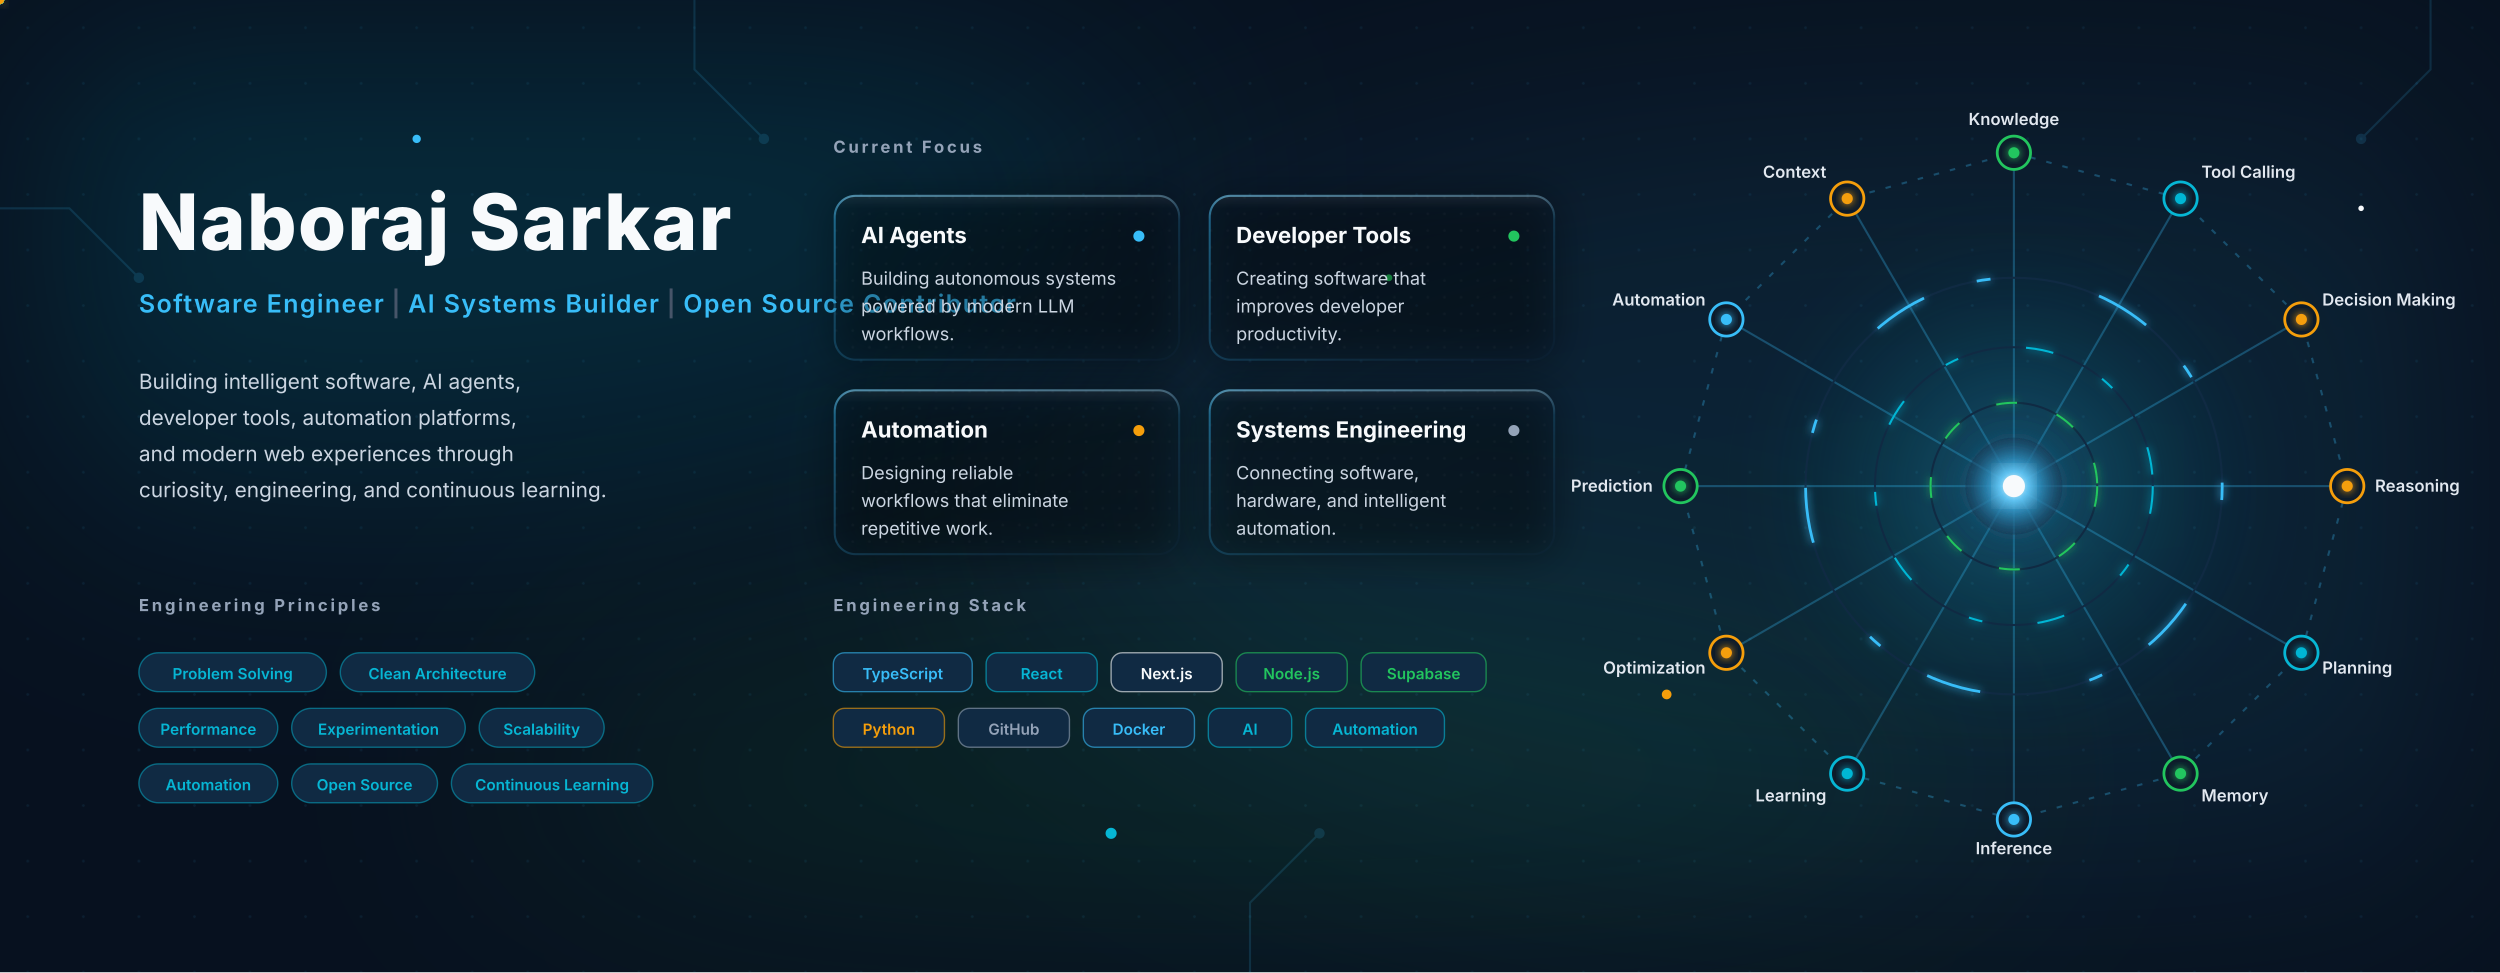
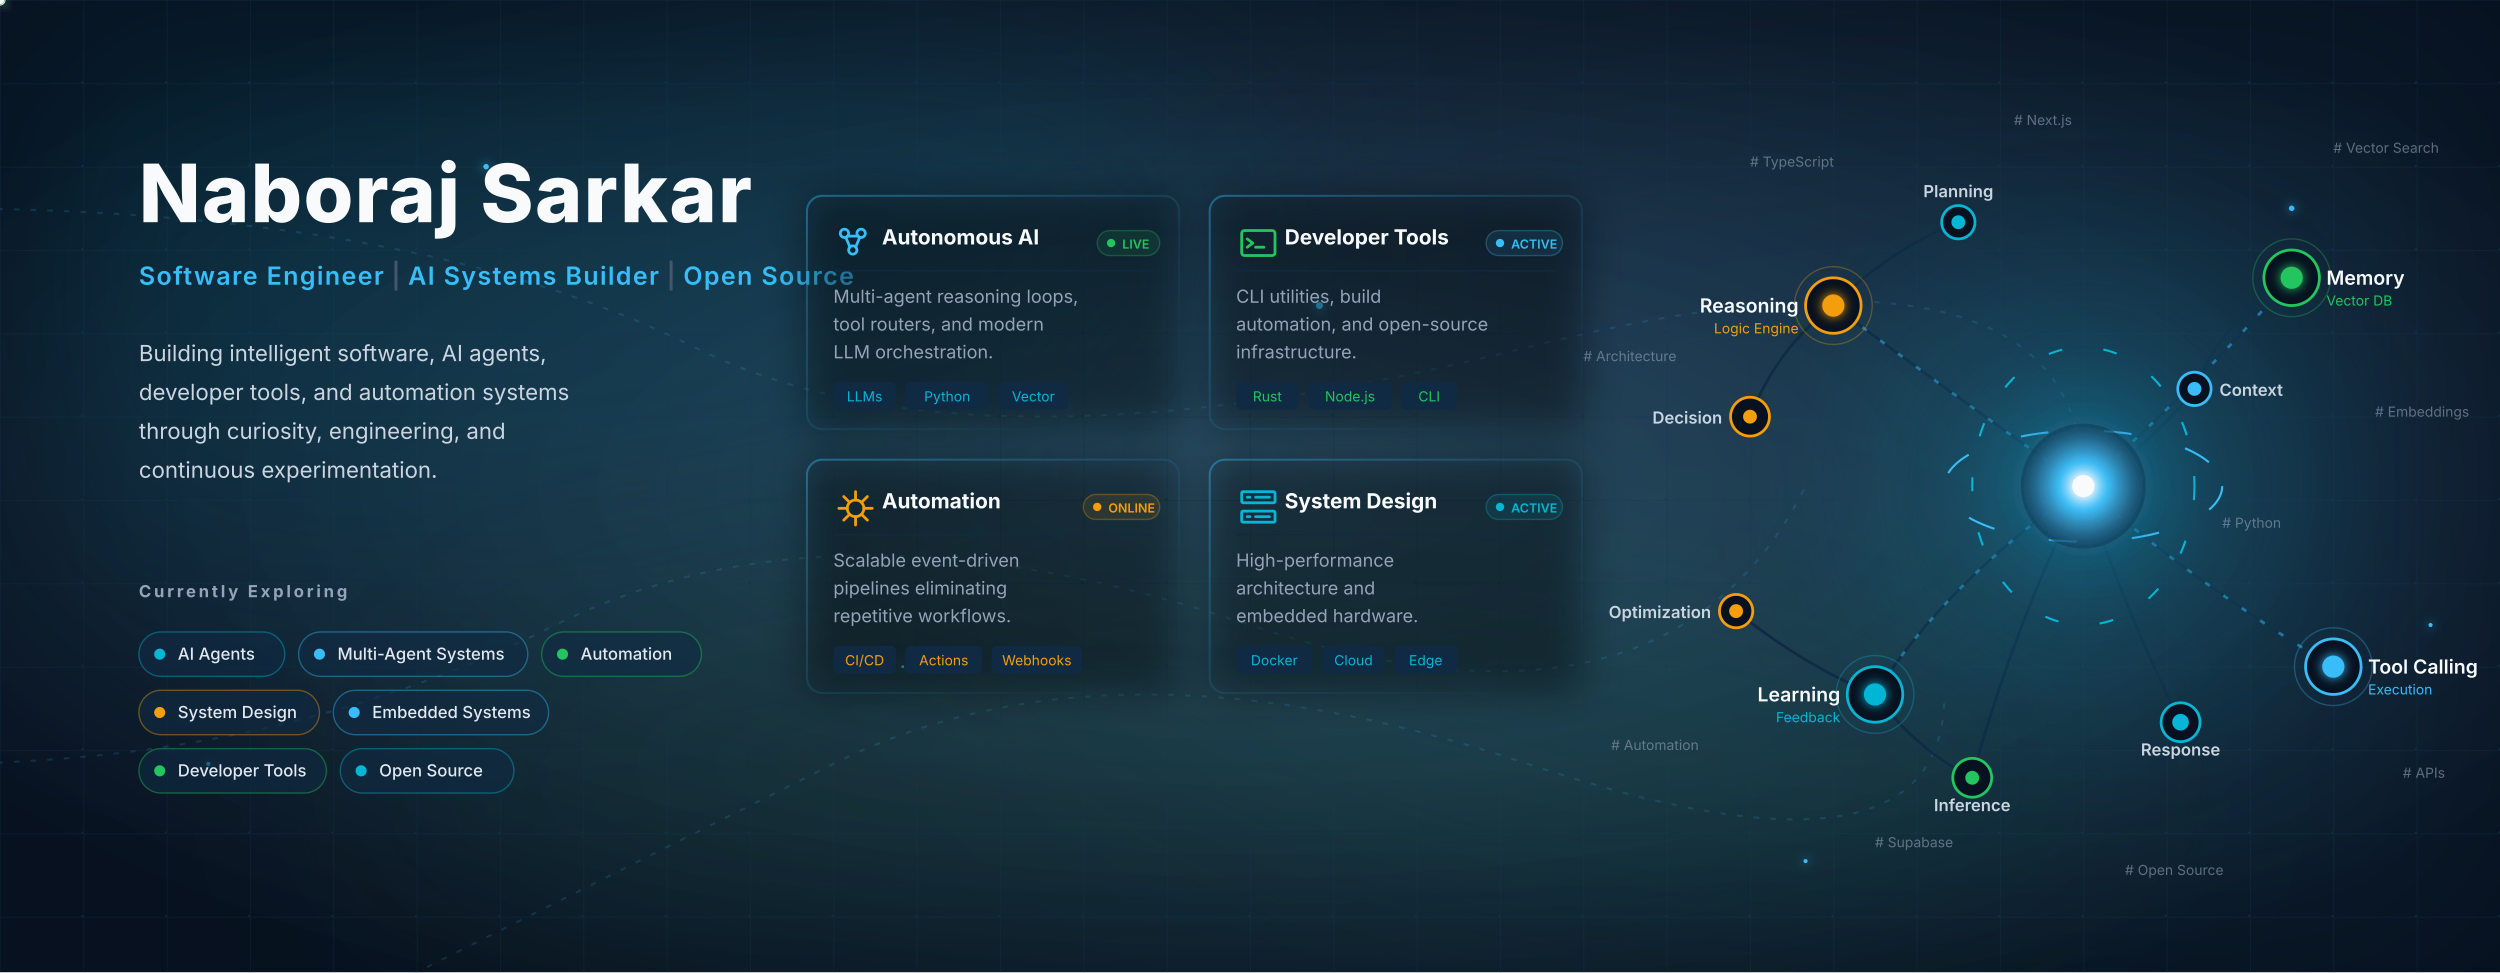
<svg xmlns="http://www.w3.org/2000/svg" viewBox="0 0 1800 700" width="100%" height="100%">
  <defs>
    <filter id="ai-aurora-blur" x="-50%" y="-50%" width="200%" height="200%">
      <feGaussianBlur stdDeviation="100" />
    </filter>
    <filter id="ai-shadow" x="-20%" y="-20%" width="140%" height="140%">
      <feGaussianBlur stdDeviation="15" result="blur" />
      <feColorMatrix type="matrix" values="0 0 0 0 0   0 0 0 0 0   0 0 0 0 0  0 0 0 0.5 0" />
    </filter>
    <filter id="ai-glow" x="-50%" y="-50%" width="200%" height="200%">
-       <feGaussianBlur stdDeviation="3" result="blur" />
+       <feGaussianBlur stdDeviation="4" result="blur" />
      <feMerge>
        <feMergeNode in="blur" />
        <feMergeNode in="SourceGraphic" />
      </feMerge>
    </filter>
    <filter id="ai-glow-lg" x="-50%" y="-50%" width="200%" height="200%">
-       <feGaussianBlur stdDeviation="10" result="blur" />
+       <feGaussianBlur stdDeviation="12" result="blur" />
      <feMerge>
        <feMergeNode in="blur" />
        <feMergeNode in="SourceGraphic" />
      </feMerge>
    </filter>
-     <linearGradient id="card-grad" x1="0" y1="0" x2="1" y2="1">
-       <stop offset="0%" stop-color="#102A43" stop-opacity="0.6" />
-       <stop offset="100%" stop-color="#0D1B2A" stop-opacity="0.8" />
+     <radialGradient id="bg-glow" cx="50%" cy="50%" r="60%">
+       <stop offset="0%" stop-color="#102A43" stop-opacity="0.9" />
+       <stop offset="100%" stop-color="#07111F" stop-opacity="1" />
+     </radialGradient>
+     <linearGradient id="card-border" x1="0" y1="0" x2="1" y2="1">
+       <stop offset="0%" stop-color="#38BDF8" stop-opacity="0.4" />
+       <stop offset="100%" stop-color="#102A43" stop-opacity="0.1" />
    </linearGradient>
-     <linearGradient id="card-border" x1="0" y1="0" x2="1" y2="1">
-       <stop offset="0%" stop-color="#38BDF8" stop-opacity="0.5" />
-       <stop offset="100%" stop-color="#102A43" stop-opacity="0.2" />
+     <linearGradient id="scan-grad" x1="0" y1="0" x2="1" y2="0">
+       <stop offset="0%" stop-color="#38BDF8" stop-opacity="0" />
+       <stop offset="50%" stop-color="#38BDF8" stop-opacity="1" />
+       <stop offset="100%" stop-color="#38BDF8" stop-opacity="0" />
    </linearGradient>
-     <linearGradient id="top-highlight" x1="0" y1="0" x2="0" y2="1">
-       <stop offset="0%" stop-color="#F8FAFC" stop-opacity="0.2" />
-       <stop offset="15%" stop-color="#F8FAFC" stop-opacity="0.0" />
-       <stop offset="100%" stop-color="#F8FAFC" stop-opacity="0.0" />
-     </linearGradient>
+     <clipPath id="card-clip">
+       <rect x="1" y="1" width="268" height="168" rx="11" />
+     </clipPath>
    <radialGradient id="core-aura" cx="50%" cy="50%" r="50%">
-       <stop offset="0%" stop-color="#38BDF8" stop-opacity="0.3" />
-       <stop offset="50%" stop-color="#06B6D4" stop-opacity="0.1" />
+       <stop offset="0%" stop-color="#38BDF8" stop-opacity="0.25" />
+       <stop offset="60%" stop-color="#06B6D4" stop-opacity="0.05" />
+       <stop offset="100%" stop-color="#07111F" stop-opacity="0" />
+     </radialGradient>
+     <radialGradient id="core-glow" cx="50%" cy="50%" r="50%">
+       <stop offset="0%" stop-color="#06B6D4" stop-opacity="0.4" />
      <stop offset="100%" stop-color="#07111F" stop-opacity="0" />
    </radialGradient>
    <radialGradient id="brain-grad" cx="50%" cy="50%" r="50%">
-       <stop offset="0%" stop-color="#F8FAFC" stop-opacity="0.9" />
-       <stop offset="30%" stop-color="#38BDF8" stop-opacity="0.8" />
-       <stop offset="100%" stop-color="#102A43" stop-opacity="0.4" />
+       <stop offset="0%" stop-color="#F8FAFC" stop-opacity="1" />
+       <stop offset="40%" stop-color="#38BDF8" stop-opacity="0.9" />
+       <stop offset="100%" stop-color="#102A43" stop-opacity="0.5" />
    </radialGradient>
-     <pattern id="grid" width="40" height="40" patternUnits="userSpaceOnUse">
-       <circle cx="20" cy="20" r="1" fill="#38BDF8" opacity="0.08" />
+     <pattern id="grid" width="60" height="60" patternUnits="userSpaceOnUse">
+       <path d="M 60 0 L 0 0 0 60" fill="none" stroke="#102A43" stroke-width="1" stroke-opacity="0.5" />
+       <circle cx="60" cy="60" r="1.5" fill="#102A43" opacity="0.8" />
    </pattern>
-     <pattern id="card-mesh" width="12" height="12" patternUnits="userSpaceOnUse">
-       <circle cx="2" cy="2" r="1" fill="#F8FAFC" opacity="0.03" />
-     </pattern>
-     <path id="link-0" d="M 1450 350 L 1690 350" />
-     <path id="link-1" d="M 1657 470 L 1450 350" />
-     <path id="link-2" d="M 1450 350 L 1570 557" />
-     <path id="link-3" d="M 1450 590 L 1450 350" />
-     <path id="link-4" d="M 1450 350 L 1330 557" />
-     <path id="link-5" d="M 1243 470 L 1450 350" />
-     <path id="link-6" d="M 1450 350 L 1210 350" />
-     <path id="link-7" d="M 1243 230 L 1450 350" />
-     <path id="link-8" d="M 1450 350 L 1330 143" />
-     <path id="link-9" d="M 1450 110 L 1450 350" />
-     <path id="link-10" d="M 1450 350 L 1570 143" />
-     <path id="link-11" d="M 1657 230 L 1450 350" />
+     <path id="c-reason" d="M 1500 350 Q 1400 280 1320 220" />
+     <path id="c-mem" d="M 1500 350 Q 1580 280 1650 200" />
+     <path id="c-tool" d="M 1500 350 Q 1580 420 1680 480" />
+     <path id="c-learn" d="M 1500 350 Q 1400 420 1350 500" />
+     <path id="c-plan" d="M 1320 220 Q 1360 180 1410 160" />
+     <path id="c-decide" d="M 1320 220 Q 1280 250 1260 300" />
+     <path id="c-ctx" d="M 1650 200 Q 1600 230 1580 280" />
+     <path id="c-ctx-core" d="M 1580 280 Q 1550 320 1500 350" />
+     <path id="c-resp" d="M 1680 480 Q 1620 500 1570 520" />
+     <path id="c-resp-core" d="M 1570 520 Q 1530 440 1500 350" />
+     <path id="c-opt" d="M 1350 500 Q 1300 480 1250 440" />
+     <path id="c-inf" d="M 1350 500 Q 1380 540 1420 560" />
+     <path id="c-inf-core" d="M 1420 560 Q 1450 450 1500 350" />
+     <path id="bg-story-1" d="M -50 150 Q 300 150 500 250 T 1100 250 T 1500 350" fill="none" />
+     <path id="bg-story-2" d="M -50 550 Q 200 550 400 450 T 900 450 T 1300 350" fill="none" />
+     <path id="bg-story-3" d="M 200 750 Q 400 650 600 550 T 1100 550 T 1400 500" fill="none" />
  </defs>
  <style>
-     @keyframes spin-1 { to { stroke-dashoffset: 1000; } }
-     @keyframes spin-rev-1 { to { stroke-dashoffset: -1000; } }
-     @keyframes spin-2 { to { stroke-dashoffset: 500; } }
-     @keyframes pulse { 0%, 100% { opacity: 0.5; filter: brightness(1); } 50% { opacity: 1; filter: brightness(1.4); } }
-     @keyframes particleDrift { 0% { transform: translate(0,0); opacity: 0; } 20% { opacity: 0.5; } 80% { opacity: 0.5; } 100% { transform: translate(15px, -30px); opacity: 0; } }
+     @keyframes spin-1 { from { transform: rotate(0deg); } to { transform: rotate(360deg); } }
+     @keyframes spin-rev-1 { from { transform: rotate(0deg); } to { transform: rotate(-360deg); } }
+     @keyframes pulse { 0%, 100% { opacity: 0.3; filter: brightness(1); } 50% { opacity: 1; filter: brightness(1.5); } }
+     @keyframes particleDrift { 0% { transform: translate(0,0); opacity: 0; } 20% { opacity: 0.6; } 80% { opacity: 0.6; } 100% { transform: translate(25px, -50px); opacity: 0; } }
+     @keyframes flow-1 { from { stroke-dashoffset: 100; } to { stroke-dashoffset: 0; } }
+     @keyframes flow-2 { from { stroke-dashoffset: 0; } to { stroke-dashoffset: 100; } }

-     .spin-1 { animation: spin-1 40s linear infinite; }
-     .spin-rev-1 { animation: spin-rev-1 50s linear infinite; }
-     .spin-2 { animation: spin-2 30s linear infinite; }
+     .spin-1 { animation: spin-1 30s linear infinite; }
+     .spin-rev-1 { animation: spin-rev-1 40s linear infinite; }
    .pulse { animation: pulse 3s ease-in-out infinite; }
    .particle { animation: particleDrift linear infinite; }
+     .flow-1 { animation: flow-1 4s linear infinite; }
+     .flow-2 { animation: flow-2 5s linear infinite; }
  </style>
-   <rect width="1800" height="700" fill="#07111F" />
+   <rect width="1800" height="700" fill="url(#bg-glow)" />
  <rect width="1800" height="700" fill="url(#grid)" />
-   <ellipse cx="15%" cy="20%" rx="30%" ry="30%" fill="#06B6D4" filter="url(#ai-aurora-blur)" opacity="0.15" />
-   <ellipse cx="80%" cy="50%" rx="40%" ry="40%" fill="#38BDF8" filter="url(#ai-aurora-blur)" opacity="0.1" />
-   <ellipse cx="50%" cy="80%" rx="30%" ry="20%" fill="#22C55E" filter="url(#ai-aurora-blur)" opacity="0.1" />
-   <g stroke="#38BDF8" stroke-width="1.5" fill="none" opacity="0.15">
-     <path d="M 0 150 L 50 150 L 100 200" />
-     <circle cx="100" cy="200" r="3" fill="#38BDF8" />
-     <path d="M 500 0 L 500 50 L 550 100" />
-     <circle cx="550" cy="100" r="3" fill="#38BDF8" />
-     <path d="M 900 700 L 900 650 L 950 600" />
-     <circle cx="950" cy="600" r="3" fill="#38BDF8" />
-     <path d="M 1750 0 L 1750 50 L 1700 100" />
-     <circle cx="1700" cy="100" r="3" fill="#38BDF8" />
-   </g>
-   <circle cx="300" cy="100" r="3" fill="#38BDF8" class="particle" style="animation-duration: 9s;" />
-   <circle cx="800" cy="600" r="4" fill="#06B6D4" class="particle" style="animation-duration: 14s;" />
-   <circle cx="1000" cy="200" r="2.5" fill="#22C55E" class="particle" style="animation-duration: 11s;" />
-   <circle cx="1200" cy="500" r="3.5" fill="#F59E0B" class="particle" style="animation-duration: 15s;" />
-   <circle cx="1700" cy="150" r="2" fill="#F8FAFC" class="particle" style="animation-duration: 12s;" />
-   <g transform="translate(100, 180)">
-     <text x="0" y="0" font-family="Inter, system-ui, sans-serif" font-size="56" font-weight="800" fill="#F8FAFC" letter-spacing="1">Naboraj Sarkar</text>
-     <text x="0" y="45" font-family="Inter, system-ui, sans-serif" font-size="18" font-weight="600" fill="#38BDF8" letter-spacing="1">Software Engineer <tspan fill="#475569">|</tspan> AI Systems Builder <tspan fill="#475569">|</tspan> Open Source Contributor</text>
-     <text x="0" y="100" font-family="Inter, system-ui, sans-serif" font-size="15" fill="#CBD5E1">
+   <ellipse cx="15%" cy="25%" rx="35%" ry="35%" fill="#06B6D4" filter="url(#ai-aurora-blur)" opacity="0.12" />
+   <ellipse cx="85%" cy="50%" rx="45%" ry="45%" fill="#38BDF8" filter="url(#ai-aurora-blur)" opacity="0.08" />
+   <ellipse cx="50%" cy="80%" rx="35%" ry="25%" fill="#22C55E" filter="url(#ai-aurora-blur)" opacity="0.08" />
+   <g stroke="#38BDF8" stroke-width="1.5" fill="none" opacity="0.15" stroke-dasharray="4 8">
+     <use href="#bg-story-1" />
+     <use href="#bg-story-2" />
+     <use href="#bg-story-3" />
+   </g>
+   <g filter="url(#ai-glow)">
+     <circle r="2.5" fill="#06B6D4" opacity="0.6">
+       <animateMotion dur="10s" repeatCount="indefinite">
+         <mpath href="#bg-story-1" />
+       </animateMotion>
+     </circle>
+     <circle r="3" fill="#38BDF8" opacity="0.6">
+       <animateMotion dur="14s" repeatCount="indefinite">
+         <mpath href="#bg-story-1" />
+       </animateMotion>
+     </circle>
+     <circle r="2" fill="#22C55E" opacity="0.6">
+       <animateMotion dur="12s" repeatCount="indefinite">
+         <mpath href="#bg-story-2" />
+       </animateMotion>
+     </circle>
+     <circle r="2.5" fill="#F59E0B" opacity="0.6">
+       <animateMotion dur="15s" repeatCount="indefinite">
+         <mpath href="#bg-story-3" />
+       </animateMotion>
+     </circle>
+   </g>
+   <g fill="#38BDF8" filter="url(#ai-glow)">
+     <circle cx="150" cy="550" r="1.5" class="particle" style="animation-duration: 10s;" />
+     <circle cx="350" cy="120" r="2" class="particle" style="animation-duration: 15s;" />
+     <circle cx="650" cy="480" r="1" class="particle" style="animation-duration: 12s;" />
+     <circle cx="950" cy="220" r="2.5" class="particle" style="animation-duration: 18s;" />
+     <circle cx="1300" cy="620" r="1.5" class="particle" style="animation-duration: 14s;" />
+     <circle cx="1650" cy="150" r="2" class="particle" style="animation-duration: 16s;" />
+     <circle cx="1750" cy="450" r="1.5" class="particle" style="animation-duration: 11s;" />
+   </g>
+   <g transform="translate(100, 160)">
+     <text x="0" y="0" font-family="Inter, system-ui, sans-serif" font-size="58" font-weight="800" fill="#F8FAFC" letter-spacing="1">Naboraj Sarkar</text>
+     <text x="0" y="45" font-family="Inter, system-ui, sans-serif" font-size="18" font-weight="600" fill="#38BDF8" letter-spacing="1">Software Engineer <tspan fill="#475569">|</tspan> AI Systems Builder <tspan fill="#475569">|</tspan> Open Source</text>
+     <text x="0" y="100" font-family="Inter, system-ui, sans-serif" font-size="16" fill="#CBD5E1" line-height="1.6">
      <tspan x="0" dy="0">Building intelligent software, AI agents,</tspan>
-       <tspan x="0" dy="26">developer tools, automation platforms,</tspan>
-       <tspan x="0" dy="26">and modern web experiences through</tspan>
-       <tspan x="0" dy="26">curiosity, engineering, and continuous learning.</tspan>
+       <tspan x="0" dy="28">developer tools, and automation systems</tspan>
+       <tspan x="0" dy="28">through curiosity, engineering, and</tspan>
+       <tspan x="0" dy="28">continuous experimentation.</tspan>
    </text>
-     <text x="0" y="260" font-family="Inter, system-ui, sans-serif" font-size="12" font-weight="700" fill="#94A3B8" letter-spacing="2" text-transform="uppercase">Engineering Principles</text>
-     <g transform="translate(0, 290)">
-       <rect x="0" y="0" width="135" height="28" rx="14" fill="#102A43" stroke="#06B6D4" stroke-opacity="0.5" />
-       <text x="67.5" y="19" font-family="Inter, system-ui, sans-serif" font-size="11" fill="#06B6D4" text-anchor="middle" font-weight="600">Problem Solving</text>
-       <rect x="145" y="0" width="140" height="28" rx="14" fill="#102A43" stroke="#06B6D4" stroke-opacity="0.5" />
-       <text x="215" y="19" font-family="Inter, system-ui, sans-serif" font-size="11" fill="#06B6D4" text-anchor="middle" font-weight="600">Clean Architecture</text>
-     </g>
-     <g transform="translate(0, 330)">
-       <rect x="0" y="0" width="100" height="28" rx="14" fill="#102A43" stroke="#06B6D4" stroke-opacity="0.5" />
-       <text x="50" y="19" font-family="Inter, system-ui, sans-serif" font-size="11" fill="#06B6D4" text-anchor="middle" font-weight="600">Performance</text>
-       <rect x="110" y="0" width="125" height="28" rx="14" fill="#102A43" stroke="#06B6D4" stroke-opacity="0.5" />
-       <text x="172.5" y="19" font-family="Inter, system-ui, sans-serif" font-size="11" fill="#06B6D4" text-anchor="middle" font-weight="600">Experimentation</text>
-       <rect x="245" y="0" width="90" height="28" rx="14" fill="#102A43" stroke="#06B6D4" stroke-opacity="0.5" />
-       <text x="290" y="19" font-family="Inter, system-ui, sans-serif" font-size="11" fill="#06B6D4" text-anchor="middle" font-weight="600">Scalability</text>
-     </g>
-     <g transform="translate(0, 370)">
-       <rect x="0" y="0" width="100" height="28" rx="14" fill="#102A43" stroke="#06B6D4" stroke-opacity="0.5" />
-       <text x="50" y="19" font-family="Inter, system-ui, sans-serif" font-size="11" fill="#06B6D4" text-anchor="middle" font-weight="600">Automation</text>
-       <rect x="110" y="0" width="105" height="28" rx="14" fill="#102A43" stroke="#06B6D4" stroke-opacity="0.5" />
-       <text x="162.5" y="19" font-family="Inter, system-ui, sans-serif" font-size="11" fill="#06B6D4" text-anchor="middle" font-weight="600">Open Source</text>
-       <rect x="225" y="0" width="145" height="28" rx="14" fill="#102A43" stroke="#06B6D4" stroke-opacity="0.5" />
-       <text x="297.5" y="19" font-family="Inter, system-ui, sans-serif" font-size="11" fill="#06B6D4" text-anchor="middle" font-weight="600">Continuous Learning</text>
-     </g>
-   </g>
-   <text x="600" y="110" font-family="Inter, system-ui, sans-serif" font-size="12" font-weight="700" fill="#94A3B8" letter-spacing="2" text-transform="uppercase">Current Focus</text>
-   <g transform="translate(600, 140)">
-     <rect x="0" y="0" width="250" height="120" rx="16" fill="url(#card-grad)" filter="url(#ai-shadow)" />
-     <rect x="0" y="0" width="250" height="120" rx="16" fill="url(#card-mesh)" />
-     <rect x="1" y="1" width="248" height="118" rx="15" fill="none" stroke="url(#card-border)" stroke-width="1.5" />
-     <rect x="1" y="1" width="248" height="118" rx="15" fill="none" stroke="url(#top-highlight)" stroke-width="1.5" />
-     <rect x="1" y="1" width="248" height="60" rx="15" fill="url(#top-highlight)" opacity="0.3" class="pulse" />
-     <text x="20" y="35" font-family="Inter, system-ui, sans-serif" font-size="16" font-weight="700" fill="#F8FAFC">AI Agents</text>
-     <text x="20" y="65" font-family="Inter, system-ui, sans-serif" font-size="13" fill="#CBD5E1">
-       <tspan x="20" dy="0">Building autonomous systems</tspan>
-       <tspan x="20" dy="20">powered by modern LLM</tspan>
-       <tspan x="20" dy="20">workflows.</tspan>
+     <text x="0" y="270" font-family="Inter, system-ui, sans-serif" font-size="12" font-weight="700" fill="#94A3B8" letter-spacing="2" text-transform="uppercase">Currently Exploring</text>
+     <g transform="translate(0, 295)">
+       <g transform="translate(0, 0)">
+         <rect x="0" y="0" width="105" height="32" rx="16" fill="#102A43" fill-opacity="0.6" stroke="#06B6D4" stroke-opacity="0.4" />
+         <circle cx="15" cy="16" r="4" fill="#06B6D4" class="pulse" />
+         <text x="28" y="20" font-family="Inter, system-ui, sans-serif" font-size="12" fill="#E2E8F0" font-weight="500">AI Agents</text>
+       </g>
+       <g transform="translate(115, 0)">
+         <rect x="0" y="0" width="165" height="32" rx="16" fill="#102A43" fill-opacity="0.6" stroke="#38BDF8" stroke-opacity="0.4" />
+         <circle cx="15" cy="16" r="4" fill="#38BDF8" class="pulse" />
+         <text x="28" y="20" font-family="Inter, system-ui, sans-serif" font-size="12" fill="#E2E8F0" font-weight="500">Multi-Agent Systems</text>
+       </g>
+       <g transform="translate(290, 0)">
+         <rect x="0" y="0" width="115" height="32" rx="16" fill="#102A43" fill-opacity="0.6" stroke="#22C55E" stroke-opacity="0.4" />
+         <circle cx="15" cy="16" r="4" fill="#22C55E" class="pulse" />
+         <text x="28" y="20" font-family="Inter, system-ui, sans-serif" font-size="12" fill="#E2E8F0" font-weight="500">Automation</text>
+       </g>
+       <g transform="translate(0, 42)">
+         <rect x="0" y="0" width="130" height="32" rx="16" fill="#102A43" fill-opacity="0.6" stroke="#F59E0B" stroke-opacity="0.4" />
+         <circle cx="15" cy="16" r="4" fill="#F59E0B" class="pulse" />
+         <text x="28" y="20" font-family="Inter, system-ui, sans-serif" font-size="12" fill="#E2E8F0" font-weight="500">System Design</text>
+       </g>
+       <g transform="translate(140, 42)">
+         <rect x="0" y="0" width="155" height="32" rx="16" fill="#102A43" fill-opacity="0.6" stroke="#38BDF8" stroke-opacity="0.4" />
+         <circle cx="15" cy="16" r="4" fill="#38BDF8" class="pulse" />
+         <text x="28" y="20" font-family="Inter, system-ui, sans-serif" font-size="12" fill="#E2E8F0" font-weight="500">Embedded Systems</text>
+       </g>
+       <g transform="translate(0, 84)">
+         <rect x="0" y="0" width="135" height="32" rx="16" fill="#102A43" fill-opacity="0.6" stroke="#22C55E" stroke-opacity="0.4" />
+         <circle cx="15" cy="16" r="4" fill="#22C55E" class="pulse" />
+         <text x="28" y="20" font-family="Inter, system-ui, sans-serif" font-size="12" fill="#E2E8F0" font-weight="500">Developer Tools</text>
+       </g>
+       <g transform="translate(145, 84)">
+         <rect x="0" y="0" width="125" height="32" rx="16" fill="#102A43" fill-opacity="0.6" stroke="#06B6D4" stroke-opacity="0.4" />
+         <circle cx="15" cy="16" r="4" fill="#06B6D4" class="pulse" />
+         <text x="28" y="20" font-family="Inter, system-ui, sans-serif" font-size="12" fill="#E2E8F0" font-weight="500">Open Source</text>
+       </g>
+     </g>
+   </g>
+   <g transform="translate(580, 140)">
+     <rect x="0" y="0" width="270" height="170" rx="12" fill="#0D1B2A" fill-opacity="0.8" filter="url(#ai-shadow)" />
+     <rect x="1" y="1" width="268" height="168" rx="11" fill="none" stroke="url(#card-border)" stroke-width="1.5" />
+     <rect x="-100" y="1" width="100" height="2" fill="url(#scan-grad)" clip-path="url(#card-clip)">
+       <animate attributeName="x" values="-100; 270; -100" dur="4s" repeatCount="indefinite" />
+     </rect>
+     <g transform="translate(20, 20)" stroke="#38BDF8" stroke-width="2" stroke-linecap="round" stroke-linejoin="round" fill="none">
+       <circle cx="8" cy="8" r="3" />
+       <circle cx="20" cy="8" r="3" />
+       <circle cx="14" cy="20" r="3" />
+       <path d="M 10 10 L 18 10 M 12 18 L 9 11 M 16 18 L 19 11" />
+     </g>
+     <text x="55" y="36" font-family="Inter, system-ui, sans-serif" font-size="15" font-weight="700" fill="#F8FAFC">Autonomous AI</text>
+     <g transform="translate(210, 26)">
+       <rect x="0" y="0" width="45" height="18" rx="9" fill="#22C55E" fill-opacity="0.1" stroke="#22C55E" stroke-opacity="0.3" />
+       <circle cx="10" cy="9" r="3" fill="#22C55E" class="pulse" />
+       <text x="18" y="13" font-family="Inter, system-ui, sans-serif" font-size="9" font-weight="600" fill="#22C55E">LIVE</text>
+     </g>
+     <line x1="20" y1="55" x2="250" y2="55" stroke="#102A43" stroke-width="1" />
+     <text x="20" y="78" font-family="Inter, system-ui, sans-serif" font-size="13" fill="#94A3B8" line-height="1.5">
+       <tspan x="20" dy="0">Multi-agent reasoning loops,</tspan>
+       <tspan x="20" dy="20">tool routers, and modern</tspan>
+       <tspan x="20" dy="20">LLM orchestration.</tspan>
    </text>
-     <circle cx="220" cy="30" r="4" fill="#38BDF8" class="pulse" />
+     <g transform="translate(20, 135)">
+       <rect x="0" y="0" width="45" height="20" rx="4" fill="#102A43" />
+       <text x="22.5" y="14" font-family="Inter, system-ui, sans-serif" font-size="10" fill="#06B6D4" text-anchor="middle">LLMs</text>
+       <rect x="52" y="0" width="60" height="20" rx="4" fill="#102A43" />
+       <text x="82" y="14" font-family="Inter, system-ui, sans-serif" font-size="10" fill="#06B6D4" text-anchor="middle">Python</text>
+       <rect x="119" y="0" width="50" height="20" rx="4" fill="#102A43" />
+       <text x="144" y="14" font-family="Inter, system-ui, sans-serif" font-size="10" fill="#06B6D4" text-anchor="middle">Vector</text>
+     </g>
  </g>
  <g transform="translate(870, 140)">
-     <rect x="0" y="0" width="250" height="120" rx="16" fill="url(#card-grad)" filter="url(#ai-shadow)" />
-     <rect x="0" y="0" width="250" height="120" rx="16" fill="url(#card-mesh)" />
-     <rect x="1" y="1" width="248" height="118" rx="15" fill="none" stroke="url(#card-border)" stroke-width="1.5" />
-     <rect x="1" y="1" width="248" height="118" rx="15" fill="none" stroke="url(#top-highlight)" stroke-width="1.5" />
-     <rect x="1" y="1" width="248" height="60" rx="15" fill="url(#top-highlight)" opacity="0.3" class="pulse" />
-     <text x="20" y="35" font-family="Inter, system-ui, sans-serif" font-size="16" font-weight="700" fill="#F8FAFC">Developer Tools</text>
-     <text x="20" y="65" font-family="Inter, system-ui, sans-serif" font-size="13" fill="#CBD5E1">
-       <tspan x="20" dy="0">Creating software that</tspan>
-       <tspan x="20" dy="20">improves developer</tspan>
-       <tspan x="20" dy="20">productivity.</tspan>
+     <rect x="0" y="0" width="270" height="170" rx="12" fill="#0D1B2A" fill-opacity="0.8" filter="url(#ai-shadow)" />
+     <rect x="1" y="1" width="268" height="168" rx="11" fill="none" stroke="url(#card-border)" stroke-width="1.5" />
+     <rect x="-100" y="1" width="100" height="2" fill="url(#scan-grad)" clip-path="url(#card-clip)">
+       <animate attributeName="x" values="-100; 270; -100" dur="4.5s" repeatCount="indefinite" />
+     </rect>
+     <g transform="translate(20, 20)" stroke="#22C55E" stroke-width="2" stroke-linecap="round" stroke-linejoin="round" fill="none">
+       <rect x="4" y="6" width="24" height="18" rx="2" />
+       <polyline points="8 12 12 15 8 18" />
+       <line x1="14" y1="18" x2="20" y2="18" />
+     </g>
+     <text x="55" y="36" font-family="Inter, system-ui, sans-serif" font-size="15" font-weight="700" fill="#F8FAFC">Developer Tools</text>
+     <g transform="translate(200, 26)">
+       <rect x="0" y="0" width="55" height="18" rx="9" fill="#38BDF8" fill-opacity="0.1" stroke="#38BDF8" stroke-opacity="0.3" />
+       <circle cx="10" cy="9" r="3" fill="#38BDF8" class="pulse" />
+       <text x="18" y="13" font-family="Inter, system-ui, sans-serif" font-size="9" font-weight="600" fill="#38BDF8">ACTIVE</text>
+     </g>
+     <line x1="20" y1="55" x2="250" y2="55" stroke="#102A43" stroke-width="1" />
+     <text x="20" y="78" font-family="Inter, system-ui, sans-serif" font-size="13" fill="#94A3B8" line-height="1.5">
+       <tspan x="20" dy="0">CLI utilities, build</tspan>
+       <tspan x="20" dy="20">automation, and open-source</tspan>
+       <tspan x="20" dy="20">infrastructure.</tspan>
    </text>
-     <circle cx="220" cy="30" r="4" fill="#22C55E" class="pulse" />
-   </g>
-   <g transform="translate(600, 280)">
-     <rect x="0" y="0" width="250" height="120" rx="16" fill="url(#card-grad)" filter="url(#ai-shadow)" />
-     <rect x="0" y="0" width="250" height="120" rx="16" fill="url(#card-mesh)" />
-     <rect x="1" y="1" width="248" height="118" rx="15" fill="none" stroke="url(#card-border)" stroke-width="1.5" />
-     <rect x="1" y="1" width="248" height="118" rx="15" fill="none" stroke="url(#top-highlight)" stroke-width="1.5" />
-     <rect x="1" y="1" width="248" height="60" rx="15" fill="url(#top-highlight)" opacity="0.3" class="pulse" />
-     <text x="20" y="35" font-family="Inter, system-ui, sans-serif" font-size="16" font-weight="700" fill="#F8FAFC">Automation</text>
-     <text x="20" y="65" font-family="Inter, system-ui, sans-serif" font-size="13" fill="#CBD5E1">
-       <tspan x="20" dy="0">Designing reliable</tspan>
-       <tspan x="20" dy="20">workflows that eliminate</tspan>
-       <tspan x="20" dy="20">repetitive work.</tspan>
+     <g transform="translate(20, 135)">
+       <rect x="0" y="0" width="45" height="20" rx="4" fill="#102A43" />
+       <text x="22.5" y="14" font-family="Inter, system-ui, sans-serif" font-size="10" fill="#22C55E" text-anchor="middle">Rust</text>
+       <rect x="52" y="0" width="60" height="20" rx="4" fill="#102A43" />
+       <text x="82" y="14" font-family="Inter, system-ui, sans-serif" font-size="10" fill="#22C55E" text-anchor="middle">Node.js</text>
+       <rect x="119" y="0" width="40" height="20" rx="4" fill="#102A43" />
+       <text x="139" y="14" font-family="Inter, system-ui, sans-serif" font-size="10" fill="#22C55E" text-anchor="middle">CLI</text>
+     </g>
+   </g>
+   <g transform="translate(580, 330)">
+     <rect x="0" y="0" width="270" height="170" rx="12" fill="#0D1B2A" fill-opacity="0.8" filter="url(#ai-shadow)" />
+     <rect x="1" y="1" width="268" height="168" rx="11" fill="none" stroke="url(#card-border)" stroke-width="1.5" />
+     <rect x="-100" y="1" width="100" height="2" fill="url(#scan-grad)" clip-path="url(#card-clip)">
+       <animate attributeName="x" values="-100; 270; -100" dur="3.5s" repeatCount="indefinite" />
+     </rect>
+     <g transform="translate(20, 20)" stroke="#F59E0B" stroke-width="2" stroke-linecap="round" stroke-linejoin="round" fill="none">
+       <circle cx="16" cy="16" r="6" />
+       <path d="M 16 4 L 16 10 M 16 22 L 16 28 M 4 16 L 10 16 M 22 16 L 28 16" />
+       <path d="M 7.5 7.5 L 11.5 11.5 M 20.5 20.5 L 24.5 24.5 M 24.5 7.5 L 20.5 11.5 M 11.5 20.5 L 7.5 24.5" />
+     </g>
+     <text x="55" y="36" font-family="Inter, system-ui, sans-serif" font-size="15" font-weight="700" fill="#F8FAFC">Automation</text>
+     <g transform="translate(200, 26)">
+       <rect x="0" y="0" width="55" height="18" rx="9" fill="#F59E0B" fill-opacity="0.1" stroke="#F59E0B" stroke-opacity="0.3" />
+       <circle cx="10" cy="9" r="3" fill="#F59E0B" class="pulse" />
+       <text x="18" y="13" font-family="Inter, system-ui, sans-serif" font-size="9" font-weight="600" fill="#F59E0B">ONLINE</text>
+     </g>
+     <line x1="20" y1="55" x2="250" y2="55" stroke="#102A43" stroke-width="1" />
+     <text x="20" y="78" font-family="Inter, system-ui, sans-serif" font-size="13" fill="#94A3B8" line-height="1.5">
+       <tspan x="20" dy="0">Scalable event-driven</tspan>
+       <tspan x="20" dy="20">pipelines eliminating</tspan>
+       <tspan x="20" dy="20">repetitive workflows.</tspan>
    </text>
-     <circle cx="220" cy="30" r="4" fill="#F59E0B" class="pulse" />
-   </g>
-   <g transform="translate(870, 280)">
-     <rect x="0" y="0" width="250" height="120" rx="16" fill="url(#card-grad)" filter="url(#ai-shadow)" />
-     <rect x="0" y="0" width="250" height="120" rx="16" fill="url(#card-mesh)" />
-     <rect x="1" y="1" width="248" height="118" rx="15" fill="none" stroke="url(#card-border)" stroke-width="1.5" />
-     <rect x="1" y="1" width="248" height="118" rx="15" fill="none" stroke="url(#top-highlight)" stroke-width="1.5" />
-     <rect x="1" y="1" width="248" height="60" rx="15" fill="url(#top-highlight)" opacity="0.3" class="pulse" />
-     <text x="20" y="35" font-family="Inter, system-ui, sans-serif" font-size="16" font-weight="700" fill="#F8FAFC">Systems Engineering</text>
-     <text x="20" y="65" font-family="Inter, system-ui, sans-serif" font-size="13" fill="#CBD5E1">
-       <tspan x="20" dy="0">Connecting software,</tspan>
-       <tspan x="20" dy="20">hardware, and intelligent</tspan>
-       <tspan x="20" dy="20">automation.</tspan>
+     <g transform="translate(20, 135)">
+       <rect x="0" y="0" width="45" height="20" rx="4" fill="#102A43" />
+       <text x="22.5" y="14" font-family="Inter, system-ui, sans-serif" font-size="10" fill="#F59E0B" text-anchor="middle">CI/CD</text>
+       <rect x="52" y="0" width="55" height="20" rx="4" fill="#102A43" />
+       <text x="79.5" y="14" font-family="Inter, system-ui, sans-serif" font-size="10" fill="#F59E0B" text-anchor="middle">Actions</text>
+       <rect x="114" y="0" width="65" height="20" rx="4" fill="#102A43" />
+       <text x="146.5" y="14" font-family="Inter, system-ui, sans-serif" font-size="10" fill="#F59E0B" text-anchor="middle">Webhooks</text>
+     </g>
+   </g>
+   <g transform="translate(870, 330)">
+     <rect x="0" y="0" width="270" height="170" rx="12" fill="#0D1B2A" fill-opacity="0.8" filter="url(#ai-shadow)" />
+     <rect x="1" y="1" width="268" height="168" rx="11" fill="none" stroke="url(#card-border)" stroke-width="1.5" />
+     <rect x="-100" y="1" width="100" height="2" fill="url(#scan-grad)" clip-path="url(#card-clip)">
+       <animate attributeName="x" values="-100; 270; -100" dur="4.2s" repeatCount="indefinite" />
+     </rect>
+     <g transform="translate(20, 20)" stroke="#06B6D4" stroke-width="2" stroke-linecap="round" stroke-linejoin="round" fill="none">
+       <rect x="4" y="4" width="24" height="8" rx="1" />
+       <rect x="4" y="18" width="24" height="8" rx="1" />
+       <line x1="8" y1="8" x2="10" y2="8" />
+       <line x1="8" y1="22" x2="10" y2="22" />
+       <line x1="14" y1="8" x2="24" y2="8" />
+       <line x1="14" y1="22" x2="24" y2="22" />
+     </g>
+     <text x="55" y="36" font-family="Inter, system-ui, sans-serif" font-size="15" font-weight="700" fill="#F8FAFC">System Design</text>
+     <g transform="translate(200, 26)">
+       <rect x="0" y="0" width="55" height="18" rx="9" fill="#06B6D4" fill-opacity="0.1" stroke="#06B6D4" stroke-opacity="0.3" />
+       <circle cx="10" cy="9" r="3" fill="#06B6D4" class="pulse" />
+       <text x="18" y="13" font-family="Inter, system-ui, sans-serif" font-size="9" font-weight="600" fill="#06B6D4">ACTIVE</text>
+     </g>
+     <line x1="20" y1="55" x2="250" y2="55" stroke="#102A43" stroke-width="1" />
+     <text x="20" y="78" font-family="Inter, system-ui, sans-serif" font-size="13" fill="#94A3B8" line-height="1.5">
+       <tspan x="20" dy="0">High-performance</tspan>
+       <tspan x="20" dy="20">architecture and</tspan>
+       <tspan x="20" dy="20">embedded hardware.</tspan>
    </text>
-     <circle cx="220" cy="30" r="4" fill="#94A3B8" class="pulse" />
-   </g>
-   <text x="600" y="440" font-family="Inter, system-ui, sans-serif" font-size="12" font-weight="700" fill="#94A3B8" letter-spacing="2" text-transform="uppercase">Engineering Stack</text>
-   <g transform="translate(600, 470)">
-     <rect x="0" y="0" width="100" height="28" rx="8" fill="#102A43" stroke="#38BDF8" stroke-opacity="0.6" />
-     <text x="50" y="19" font-family="Inter, system-ui, sans-serif" font-size="11" fill="#38BDF8" text-anchor="middle" font-weight="600">TypeScript</text>
-   </g>
-   <g transform="translate(710, 470)">
-     <rect x="0" y="0" width="80" height="28" rx="8" fill="#102A43" stroke="#06B6D4" stroke-opacity="0.6" />
-     <text x="40" y="19" font-family="Inter, system-ui, sans-serif" font-size="11" fill="#06B6D4" text-anchor="middle" font-weight="600">React</text>
-   </g>
-   <g transform="translate(800, 470)">
-     <rect x="0" y="0" width="80" height="28" rx="8" fill="#102A43" stroke="#F8FAFC" stroke-opacity="0.6" />
-     <text x="40" y="19" font-family="Inter, system-ui, sans-serif" font-size="11" fill="#F8FAFC" text-anchor="middle" font-weight="600">Next.js</text>
-   </g>
-   <g transform="translate(890, 470)">
-     <rect x="0" y="0" width="80" height="28" rx="8" fill="#102A43" stroke="#22C55E" stroke-opacity="0.6" />
-     <text x="40" y="19" font-family="Inter, system-ui, sans-serif" font-size="11" fill="#22C55E" text-anchor="middle" font-weight="600">Node.js</text>
-   </g>
-   <g transform="translate(980, 470)">
-     <rect x="0" y="0" width="90" height="28" rx="8" fill="#102A43" stroke="#22C55E" stroke-opacity="0.6" />
-     <text x="45" y="19" font-family="Inter, system-ui, sans-serif" font-size="11" fill="#22C55E" text-anchor="middle" font-weight="600">Supabase</text>
-   </g>
-   <g transform="translate(600, 510)">
-     <rect x="0" y="0" width="80" height="28" rx="8" fill="#102A43" stroke="#F59E0B" stroke-opacity="0.6" />
-     <text x="40" y="19" font-family="Inter, system-ui, sans-serif" font-size="11" fill="#F59E0B" text-anchor="middle" font-weight="600">Python</text>
-   </g>
-   <g transform="translate(690, 510)">
-     <rect x="0" y="0" width="80" height="28" rx="8" fill="#102A43" stroke="#94A3B8" stroke-opacity="0.6" />
-     <text x="40" y="19" font-family="Inter, system-ui, sans-serif" font-size="11" fill="#94A3B8" text-anchor="middle" font-weight="600">GitHub</text>
-   </g>
-   <g transform="translate(780, 510)">
-     <rect x="0" y="0" width="80" height="28" rx="8" fill="#102A43" stroke="#38BDF8" stroke-opacity="0.6" />
-     <text x="40" y="19" font-family="Inter, system-ui, sans-serif" font-size="11" fill="#38BDF8" text-anchor="middle" font-weight="600">Docker</text>
-   </g>
-   <g transform="translate(870, 510)">
-     <rect x="0" y="0" width="60" height="28" rx="8" fill="#102A43" stroke="#06B6D4" stroke-opacity="0.6" />
-     <text x="30" y="19" font-family="Inter, system-ui, sans-serif" font-size="11" fill="#06B6D4" text-anchor="middle" font-weight="600">AI</text>
-   </g>
-   <g transform="translate(940, 510)">
-     <rect x="0" y="0" width="100" height="28" rx="8" fill="#102A43" stroke="#06B6D4" stroke-opacity="0.6" />
-     <text x="50" y="19" font-family="Inter, system-ui, sans-serif" font-size="11" fill="#06B6D4" text-anchor="middle" font-weight="600">Automation</text>
-   </g>
-   <g id="neural-connections" stroke="#38BDF8" stroke-width="1.5" opacity="0.3">
-     <use href="#link-0" />
-     <use href="#link-1" />
-     <use href="#link-2" />
-     <use href="#link-3" />
-     <use href="#link-4" />
-     <use href="#link-5" />
-     <use href="#link-6" />
-     <use href="#link-7" />
-     <use href="#link-8" />
-     <use href="#link-9" />
-     <use href="#link-10" />
-     <use href="#link-11" />
-     <polygon points="1690,350 1657,470 1570,557 1450,590 1330,557 1243,470 1210,350 1243,230 1330,143 1450,110 1570,143 1657,230" fill="none" stroke-dasharray="4 8" />
+     <g transform="translate(20, 135)">
+       <rect x="0" y="0" width="55" height="20" rx="4" fill="#102A43" />
+       <text x="27.5" y="14" font-family="Inter, system-ui, sans-serif" font-size="10" fill="#06B6D4" text-anchor="middle">Docker</text>
+       <rect x="62" y="0" width="45" height="20" rx="4" fill="#102A43" />
+       <text x="84.5" y="14" font-family="Inter, system-ui, sans-serif" font-size="10" fill="#06B6D4" text-anchor="middle">Cloud</text>
+       <rect x="114" y="0" width="45" height="20" rx="4" fill="#102A43" />
+       <text x="136.5" y="14" font-family="Inter, system-ui, sans-serif" font-size="10" fill="#06B6D4" text-anchor="middle">Edge</text>
+     </g>
+   </g>
+   <g stroke="#102A43" stroke-width="2" fill="none">
+     <use href="#c-reason" />
+     <use href="#c-mem" />
+     <use href="#c-tool" />
+     <use href="#c-learn" />
+     <use href="#c-plan" />
+     <use href="#c-decide" />
+     <use href="#c-ctx" />
+     <use href="#c-ctx-core" />
+     <use href="#c-resp" />
+     <use href="#c-resp-core" />
+     <use href="#c-opt" />
+     <use href="#c-inf" />
+     <use href="#c-inf-core" />
+   </g>
+   <g stroke="#38BDF8" stroke-width="2" fill="none" stroke-opacity="0.5">
+     <use href="#c-reason" stroke-dasharray="4 12" class="flow-1" />
+     <use href="#c-mem" stroke-dasharray="4 12" class="flow-2" />
+     <use href="#c-tool" stroke-dasharray="4 12" class="flow-1" />
+     <use href="#c-learn" stroke-dasharray="4 12" class="flow-2" />
  </g>
  <g filter="url(#ai-glow)">
-     <circle r="3" fill="#F59E0B">
-       <animateMotion dur="3s" repeatCount="indefinite">
-         <mpath href="#link-0" />
-       </animateMotion>
-     </circle>
-     <circle r="3" fill="#06B6D4">
-       <animateMotion dur="4s" repeatCount="indefinite">
-         <mpath href="#link-1" />
-       </animateMotion>
-     </circle>
-     <circle r="3" fill="#22C55E">
-       <animateMotion dur="3.5s" repeatCount="indefinite">
-         <mpath href="#link-2" />
-       </animateMotion>
-     </circle>
-     <circle r="3" fill="#38BDF8">
+     <circle r="4" fill="#F8FAFC">
      <animateMotion dur="2.5s" repeatCount="indefinite">
-         <mpath href="#link-3" />
+         <mpath href="#c-reason" />
      </animateMotion>
    </circle>
    <circle r="3" fill="#06B6D4">
      <animateMotion dur="3s" repeatCount="indefinite">
-         <mpath href="#link-4" />
+         <mpath href="#c-mem" />
+       </animateMotion>
+     </circle>
+     <circle r="3.5" fill="#22C55E">
+       <animateMotion dur="2.8s" repeatCount="indefinite">
+         <mpath href="#c-tool" />
      </animateMotion>
    </circle>
    <circle r="3" fill="#F59E0B">
-       <animateMotion dur="4.5s" repeatCount="indefinite">
-         <mpath href="#link-5" />
-       </animateMotion>
-     </circle>
-     <circle r="3" fill="#22C55E">
+       <animateMotion dur="3.2s" repeatCount="indefinite">
+         <mpath href="#c-learn" />
+       </animateMotion>
+     </circle>
+     <circle r="2.5" fill="#38BDF8">
+       <animateMotion dur="2s" repeatCount="indefinite">
+         <mpath href="#c-plan" />
+       </animateMotion>
+     </circle>
+     <circle r="2.5" fill="#F59E0B">
+       <animateMotion dur="2.5s" repeatCount="indefinite">
+         <mpath href="#c-decide" />
+       </animateMotion>
+     </circle>
+     <circle r="3" fill="#06B6D4">
+       <animateMotion dur="2s" repeatCount="indefinite">
+         <mpath href="#c-ctx" />
+       </animateMotion>
+     </circle>
+     <circle r="3" fill="#F8FAFC">
+       <animateMotion dur="3s" repeatCount="indefinite">
+         <mpath href="#c-ctx-core" />
+       </animateMotion>
+     </circle>
+     <circle r="2.5" fill="#22C55E">
+       <animateMotion dur="2.2s" repeatCount="indefinite">
+         <mpath href="#c-resp" />
+       </animateMotion>
+     </circle>
+     <circle r="2.5" fill="#38BDF8">
      <animateMotion dur="3.5s" repeatCount="indefinite">
-         <mpath href="#link-6" />
-       </animateMotion>
-     </circle>
-     <circle r="3" fill="#38BDF8">
-       <animateMotion dur="2.5s" repeatCount="indefinite">
-         <mpath href="#link-7" />
+         <mpath href="#c-resp-core" />
      </animateMotion>
    </circle>
    <circle r="3" fill="#F59E0B">
-       <animateMotion dur="4s" repeatCount="indefinite">
-         <mpath href="#link-8" />
-       </animateMotion>
-     </circle>
-     <circle r="3" fill="#22C55E">
-       <animateMotion dur="3s" repeatCount="indefinite">
-         <mpath href="#link-9" />
-       </animateMotion>
-     </circle>
-     <circle r="3" fill="#06B6D4">
-       <animateMotion dur="3.5s" repeatCount="indefinite">
-         <mpath href="#link-10" />
-       </animateMotion>
-     </circle>
-     <circle r="3" fill="#F59E0B">
-       <animateMotion dur="2.5s" repeatCount="indefinite">
-         <mpath href="#link-11" />
+       <animateMotion dur="2.8s" repeatCount="indefinite">
+         <mpath href="#c-opt" />
+       </animateMotion>
+     </circle>
+     <circle r="2.5" fill="#06B6D4">
+       <animateMotion dur="2.4s" repeatCount="indefinite">
+         <mpath href="#c-inf" />
+       </animateMotion>
+     </circle>
+     <circle r="3" fill="#F8FAFC">
+       <animateMotion dur="3.2s" repeatCount="indefinite">
+         <mpath href="#c-inf-core" />
      </animateMotion>
    </circle>
  </g>
  <g id="ai-core">
-     <circle cx="1450" cy="350" r="220" fill="url(#core-aura)" />
-     <circle cx="1450" cy="350" r="150" fill="none" stroke="#102A43" stroke-width="1.5" />
-     <circle cx="1450" cy="350" r="150" fill="none" stroke="#38BDF8" stroke-width="2" stroke-dasharray="10 80 40 40" class="spin-1" filter="url(#ai-glow)" />
-     <circle cx="1450" cy="350" r="100" fill="none" stroke="#102A43" stroke-width="1.5" />
-     <circle cx="1450" cy="350" r="100" fill="none" stroke="#06B6D4" stroke-width="1.5" stroke-dasharray="20 40 10 50" class="spin-rev-1" filter="url(#ai-glow)" />
-     <circle cx="1450" cy="350" r="60" fill="none" stroke="#102A43" stroke-width="1.5" />
-     <circle cx="1450" cy="350" r="60" fill="none" stroke="#22C55E" stroke-width="1.5" stroke-dasharray="15 30" class="spin-2" filter="url(#ai-glow)" />
-     <circle cx="1450" cy="350" r="35" fill="url(#brain-grad)" filter="url(#ai-glow-lg)">
-       <animate attributeName="r" values="32;38;32" dur="4s" repeatCount="indefinite" />
-       <animate attributeName="opacity" values="0.7;1;0.7" dur="4s" repeatCount="indefinite" />
-     </circle>
-     <circle cx="1450" cy="350" r="8" fill="#F8FAFC" filter="url(#ai-glow-lg)">
-       <animate attributeName="r" values="6;10;6" dur="2s" repeatCount="indefinite" />
-     </circle>
-   </g>
-   <g transform="translate(1690, 350)">
-     <circle r="12" fill="#0D1B2A" stroke="#F59E0B" stroke-width="2" />
-     <circle r="4" fill="#F59E0B" filter="url(#ai-glow)" class="pulse" />
-     <text x="20" y="4" font-family="Inter, system-ui, sans-serif" font-size="12" fill="#E2E8F0" text-anchor="start" font-weight="600">Reasoning</text>
-   </g>
-   <g transform="translate(1657, 470)">
-     <circle r="12" fill="#0D1B2A" stroke="#06B6D4" stroke-width="2" />
-     <circle r="4" fill="#06B6D4" filter="url(#ai-glow)" class="pulse" />
-     <text x="15" y="15" font-family="Inter, system-ui, sans-serif" font-size="12" fill="#E2E8F0" text-anchor="start" font-weight="600">Planning</text>
-   </g>
-   <g transform="translate(1570, 557)">
-     <circle r="12" fill="#0D1B2A" stroke="#22C55E" stroke-width="2" />
-     <circle r="4" fill="#22C55E" filter="url(#ai-glow)" class="pulse" />
-     <text x="15" y="20" font-family="Inter, system-ui, sans-serif" font-size="12" fill="#E2E8F0" text-anchor="start" font-weight="600">Memory</text>
-   </g>
-   <g transform="translate(1450, 590)">
-     <circle r="12" fill="#0D1B2A" stroke="#38BDF8" stroke-width="2" />
-     <circle r="4" fill="#38BDF8" filter="url(#ai-glow)" class="pulse" />
-     <text x="0" y="25" font-family="Inter, system-ui, sans-serif" font-size="12" fill="#E2E8F0" text-anchor="middle" font-weight="600">Inference</text>
-   </g>
-   <g transform="translate(1330, 557)">
-     <circle r="12" fill="#0D1B2A" stroke="#06B6D4" stroke-width="2" />
-     <circle r="4" fill="#06B6D4" filter="url(#ai-glow)" class="pulse" />
-     <text x="-15" y="20" font-family="Inter, system-ui, sans-serif" font-size="12" fill="#E2E8F0" text-anchor="end" font-weight="600">Learning</text>
-   </g>
-   <g transform="translate(1243, 470)">
-     <circle r="12" fill="#0D1B2A" stroke="#F59E0B" stroke-width="2" />
-     <circle r="4" fill="#F59E0B" filter="url(#ai-glow)" class="pulse" />
-     <text x="-15" y="15" font-family="Inter, system-ui, sans-serif" font-size="12" fill="#E2E8F0" text-anchor="end" font-weight="600">Optimization</text>
-   </g>
-   <g transform="translate(1210, 350)">
-     <circle r="12" fill="#0D1B2A" stroke="#22C55E" stroke-width="2" />
-     <circle r="4" fill="#22C55E" filter="url(#ai-glow)" class="pulse" />
-     <text x="-20" y="4" font-family="Inter, system-ui, sans-serif" font-size="12" fill="#E2E8F0" text-anchor="end" font-weight="600">Prediction</text>
-   </g>
-   <g transform="translate(1243, 230)">
-     <circle r="12" fill="#0D1B2A" stroke="#38BDF8" stroke-width="2" />
-     <circle r="4" fill="#38BDF8" filter="url(#ai-glow)" class="pulse" />
-     <text x="-15" y="-10" font-family="Inter, system-ui, sans-serif" font-size="12" fill="#E2E8F0" text-anchor="end" font-weight="600">Automation</text>
-   </g>
-   <g transform="translate(1330, 143)">
-     <circle r="12" fill="#0D1B2A" stroke="#F59E0B" stroke-width="2" />
-     <circle r="4" fill="#F59E0B" filter="url(#ai-glow)" class="pulse" />
-     <text x="-15" y="-15" font-family="Inter, system-ui, sans-serif" font-size="12" fill="#E2E8F0" text-anchor="end" font-weight="600">Context</text>
-   </g>
-   <g transform="translate(1450, 110)">
-     <circle r="12" fill="#0D1B2A" stroke="#22C55E" stroke-width="2" />
-     <circle r="4" fill="#22C55E" filter="url(#ai-glow)" class="pulse" />
-     <text x="0" y="-20" font-family="Inter, system-ui, sans-serif" font-size="12" fill="#E2E8F0" text-anchor="middle" font-weight="600">Knowledge</text>
-   </g>
-   <g transform="translate(1570, 143)">
-     <circle r="12" fill="#0D1B2A" stroke="#06B6D4" stroke-width="2" />
-     <circle r="4" fill="#06B6D4" filter="url(#ai-glow)" class="pulse" />
-     <text x="15" y="-15" font-family="Inter, system-ui, sans-serif" font-size="12" fill="#E2E8F0" text-anchor="start" font-weight="600">Tool Calling</text>
-   </g>
-   <g transform="translate(1657, 230)">
-     <circle r="12" fill="#0D1B2A" stroke="#F59E0B" stroke-width="2" />
-     <circle r="4" fill="#F59E0B" filter="url(#ai-glow)" class="pulse" />
-     <text x="15" y="-10" font-family="Inter, system-ui, sans-serif" font-size="12" fill="#E2E8F0" text-anchor="start" font-weight="600">Decision Making</text>
+     <circle cx="1500" cy="350" r="280" fill="url(#core-aura)" />
+     <circle cx="1500" cy="350" r="140" fill="url(#core-glow)" />
+     <g transform="translate(1500, 350)">
+       <g class="spin-1">
+         <ellipse cx="0" cy="0" rx="100" ry="40" fill="none" stroke="#38BDF8" stroke-width="1.5" stroke-dasharray="20 40" />
+       </g>
+       <g class="spin-rev-1">
+         <ellipse cx="0" cy="0" rx="80" ry="100" fill="none" stroke="#06B6D4" stroke-width="1.5" stroke-dasharray="10 30" />
+       </g>
+     </g>
+     <circle cx="1500" cy="350" r="45" fill="url(#brain-grad)" filter="url(#ai-glow-lg)">
+       <animate attributeName="r" values="40;48;40" dur="5s" repeatCount="indefinite" />
+       <animate attributeName="opacity" values="0.8;1;0.8" dur="5s" repeatCount="indefinite" />
+     </circle>
+     <circle cx="1500" cy="350" r="8" fill="#F8FAFC" filter="url(#ai-glow)">
+       <animate attributeName="opacity" values="0.5;1;0.5" dur="2s" repeatCount="indefinite" />
+     </circle>
+   </g>
+   <g transform="translate(1320, 220)">
+     <circle r="28" fill="none" stroke="#F59E0B" stroke-width="1" opacity="0.3" class="pulse" />
+     <circle r="20" fill="#07111F" stroke="#F59E0B" stroke-width="2" />
+     <circle r="8" fill="#F59E0B" filter="url(#ai-glow)" />
+     <text x="-25" y="5" font-family="Inter, system-ui, sans-serif" font-size="14" fill="#F8FAFC" font-weight="600" text-anchor="end">Reasoning</text>
+     <text x="-25" y="20" font-family="Inter, system-ui, sans-serif" font-size="10" fill="#F59E0B" text-anchor="end">Logic Engine</text>
+   </g>
+   <g transform="translate(1410, 160)">
+     <circle r="12" fill="#07111F" stroke="#06B6D4" stroke-width="2" />
+     <circle r="5" fill="#06B6D4" class="pulse" />
+     <text x="0" y="-18" font-family="Inter, system-ui, sans-serif" font-size="12" fill="#CBD5E1" font-weight="600" text-anchor="middle">Planning</text>
+   </g>
+   <g transform="translate(1260, 300)">
+     <circle r="14" fill="#07111F" stroke="#F59E0B" stroke-width="2" />
+     <circle r="5" fill="#F59E0B" class="pulse" />
+     <text x="-20" y="5" font-family="Inter, system-ui, sans-serif" font-size="12" fill="#CBD5E1" font-weight="600" text-anchor="end">Decision</text>
+   </g>
+   <g transform="translate(1650, 200)">
+     <circle r="28" fill="none" stroke="#22C55E" stroke-width="1" opacity="0.3" class="pulse" />
+     <circle r="20" fill="#07111F" stroke="#22C55E" stroke-width="2" />
+     <circle r="8" fill="#22C55E" filter="url(#ai-glow)" />
+     <text x="25" y="5" font-family="Inter, system-ui, sans-serif" font-size="14" fill="#F8FAFC" font-weight="600" text-anchor="start">Memory</text>
+     <text x="25" y="20" font-family="Inter, system-ui, sans-serif" font-size="10" fill="#22C55E" text-anchor="start">Vector DB</text>
+   </g>
+   <g transform="translate(1580, 280)">
+     <circle r="12" fill="#07111F" stroke="#38BDF8" stroke-width="2" />
+     <circle r="5" fill="#38BDF8" class="pulse" />
+     <text x="18" y="5" font-family="Inter, system-ui, sans-serif" font-size="12" fill="#CBD5E1" font-weight="600" text-anchor="start">Context</text>
+   </g>
+   <g transform="translate(1680, 480)">
+     <circle r="28" fill="none" stroke="#38BDF8" stroke-width="1" opacity="0.3" class="pulse" />
+     <circle r="20" fill="#07111F" stroke="#38BDF8" stroke-width="2" />
+     <circle r="8" fill="#38BDF8" filter="url(#ai-glow)" />
+     <text x="25" y="5" font-family="Inter, system-ui, sans-serif" font-size="14" fill="#F8FAFC" font-weight="600" text-anchor="start">Tool Calling</text>
+     <text x="25" y="20" font-family="Inter, system-ui, sans-serif" font-size="10" fill="#38BDF8" text-anchor="start">Execution</text>
+   </g>
+   <g transform="translate(1570, 520)">
+     <circle r="14" fill="#07111F" stroke="#06B6D4" stroke-width="2" />
+     <circle r="6" fill="#06B6D4" class="pulse" />
+     <text x="0" y="24" font-family="Inter, system-ui, sans-serif" font-size="12" fill="#CBD5E1" font-weight="600" text-anchor="middle">Response</text>
+   </g>
+   <g transform="translate(1350, 500)">
+     <circle r="28" fill="none" stroke="#06B6D4" stroke-width="1" opacity="0.3" class="pulse" />
+     <circle r="20" fill="#07111F" stroke="#06B6D4" stroke-width="2" />
+     <circle r="8" fill="#06B6D4" filter="url(#ai-glow)" />
+     <text x="-25" y="5" font-family="Inter, system-ui, sans-serif" font-size="14" fill="#F8FAFC" font-weight="600" text-anchor="end">Learning</text>
+     <text x="-25" y="20" font-family="Inter, system-ui, sans-serif" font-size="10" fill="#06B6D4" text-anchor="end">Feedback</text>
+   </g>
+   <g transform="translate(1250, 440)">
+     <circle r="12" fill="#07111F" stroke="#F59E0B" stroke-width="2" />
+     <circle r="5" fill="#F59E0B" class="pulse" />
+     <text x="-18" y="5" font-family="Inter, system-ui, sans-serif" font-size="12" fill="#CBD5E1" font-weight="600" text-anchor="end">Optimization</text>
+   </g>
+   <g transform="translate(1420, 560)">
+     <circle r="14" fill="#07111F" stroke="#22C55E" stroke-width="2" />
+     <circle r="5" fill="#22C55E" class="pulse" />
+     <text x="0" y="24" font-family="Inter, system-ui, sans-serif" font-size="12" fill="#CBD5E1" font-weight="600" text-anchor="middle">Inference</text>
+   </g>
+   <g font-family="Inter, system-ui, sans-serif" font-size="10" fill="#94A3B8" opacity="0.6">
+     <text x="1680" y="110"># Vector Search</text>
+     <text x="1710" y="300"># Embeddings</text>
+     <text x="1600" y="380"># Python</text>
+     <text x="1730" y="560"># APIs</text>
+     <text x="1450" y="90"># Next.js</text>
+     <text x="1260" y="120"># TypeScript</text>
+     <text x="1140" y="260"># Architecture</text>
+     <text x="1160" y="540"># Automation</text>
+     <text x="1350" y="610"># Supabase</text>
+     <text x="1530" y="630"># Open Source</text>
  </g>
</svg>
